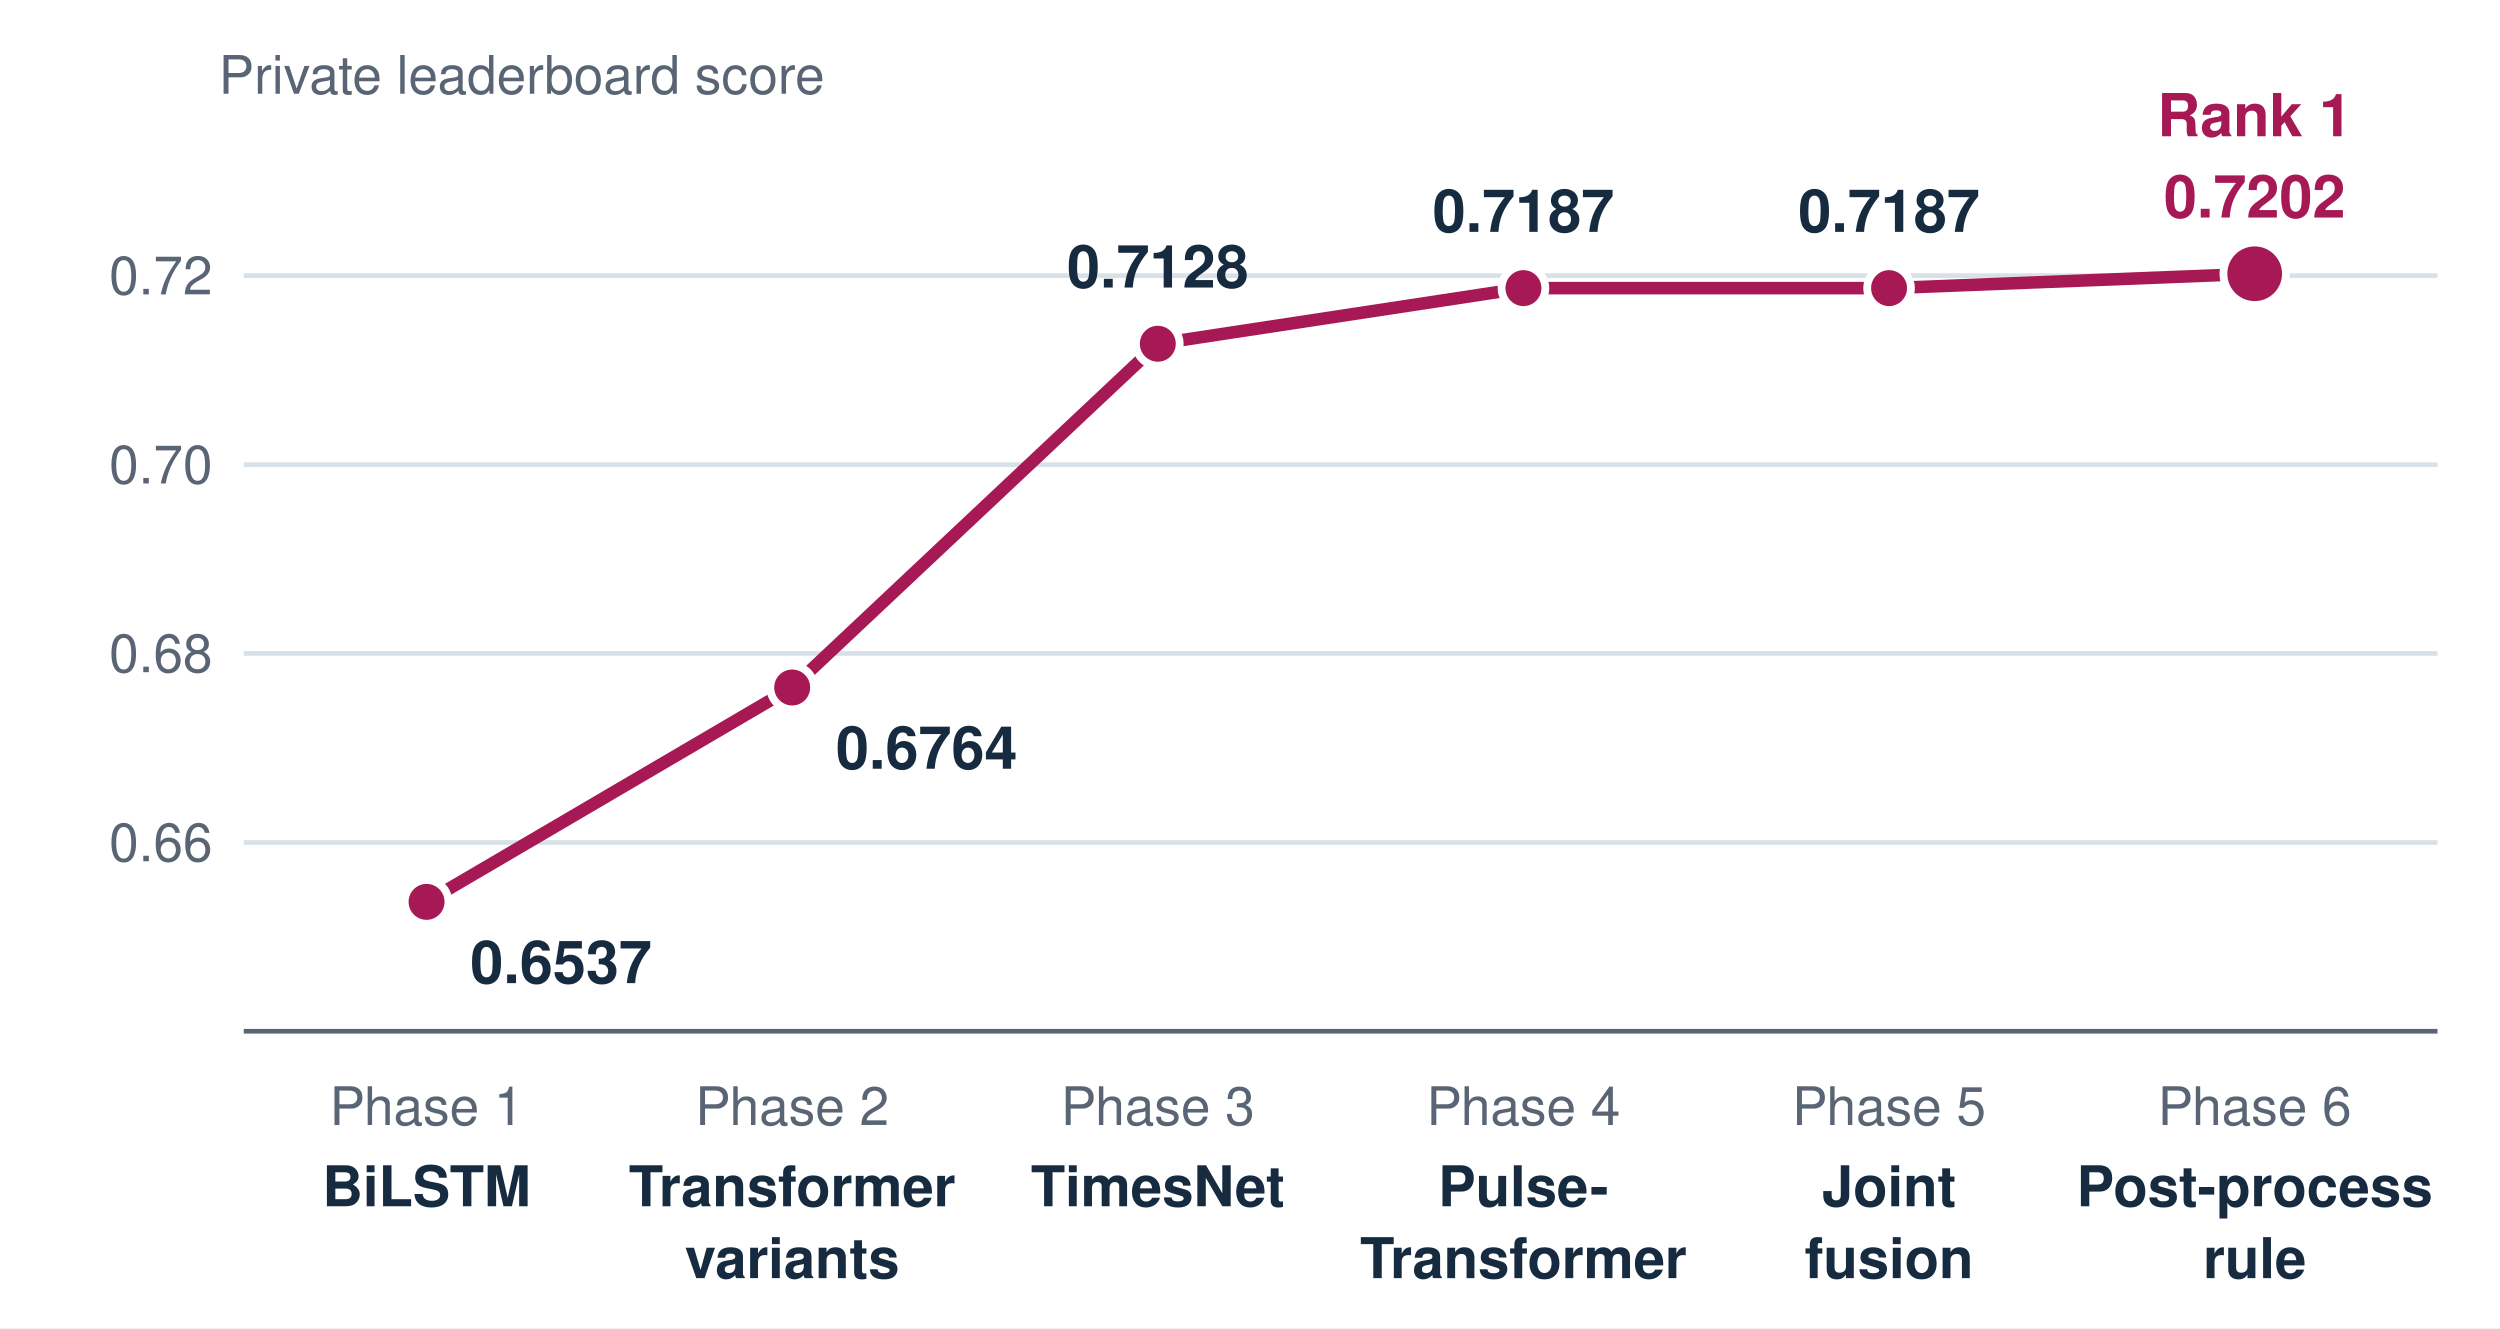
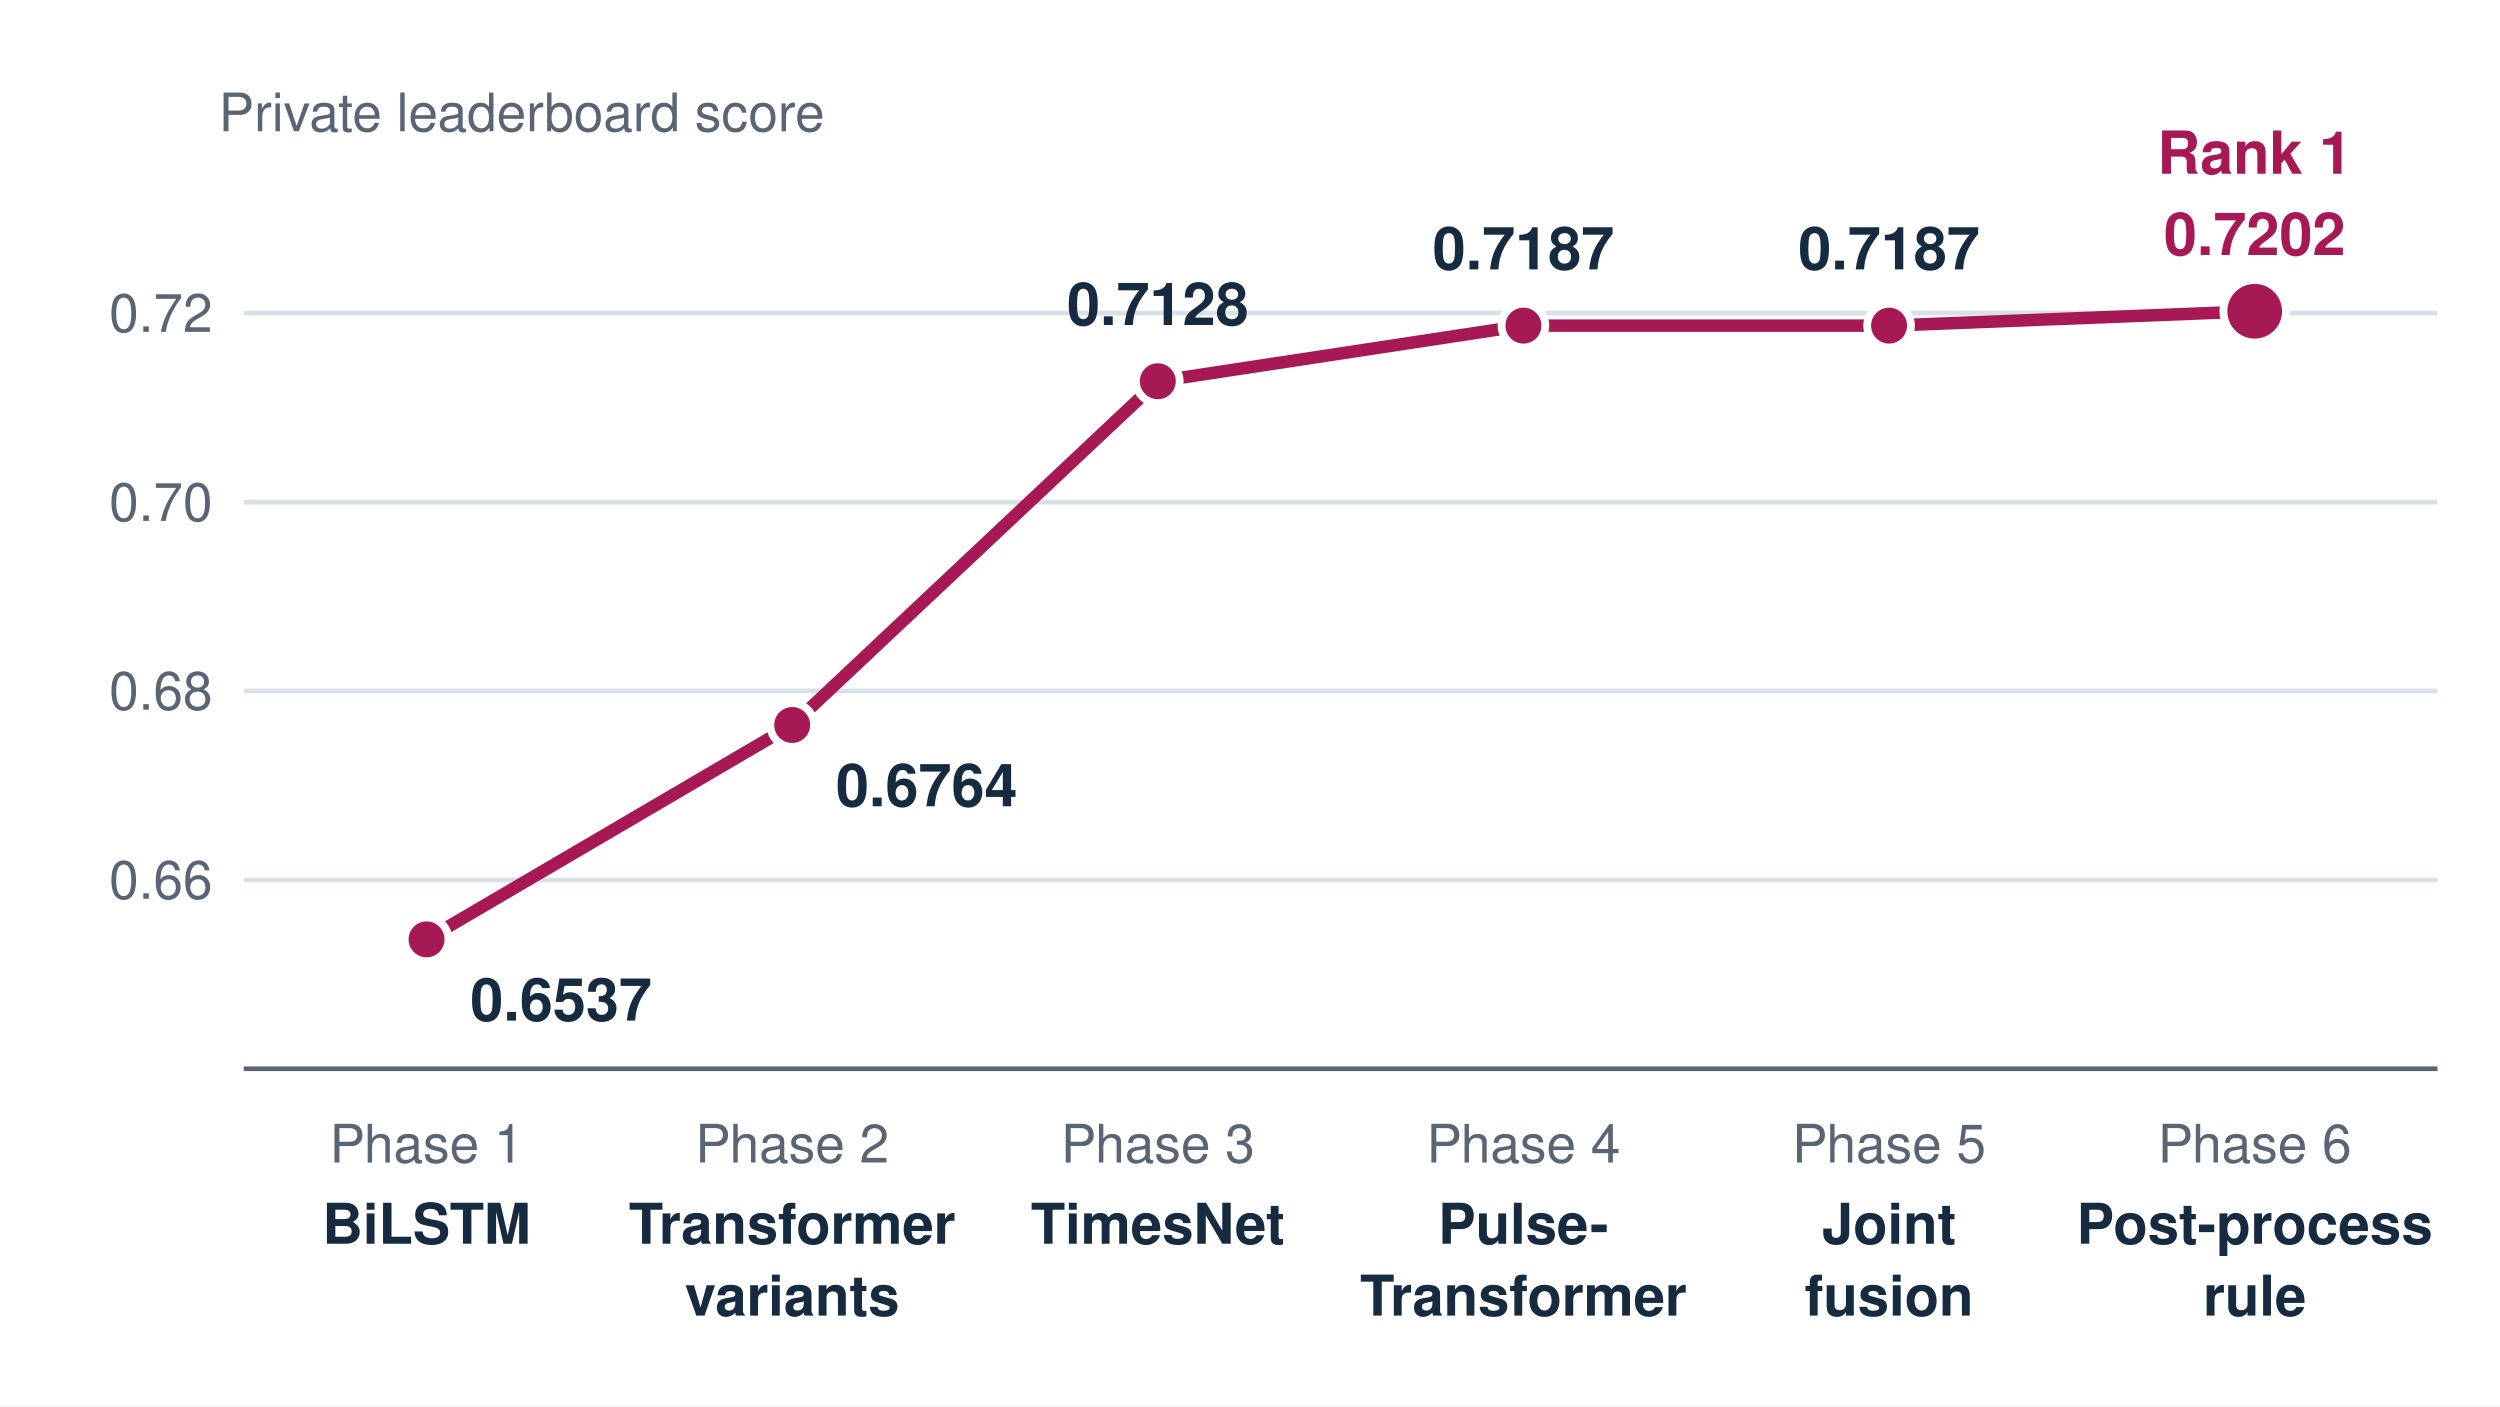
- <svg xmlns="http://www.w3.org/2000/svg" viewBox="0 0 800 425" font-family="Pretendard, -apple-system, BlinkMacSystemFont, 'Segoe UI', Helvetica, Arial, sans-serif">
-   <rect width="800" height="425" fill="#fff" />
+ <svg xmlns="http://www.w3.org/2000/svg" viewBox="0 -12 800 450" font-family="Pretendard, -apple-system, BlinkMacSystemFont, 'Segoe UI', Helvetica, Arial, sans-serif">
+   <rect y="-12" width="800" height="450" fill="#fff" />
  <text x="70" y="30" font-size="17" fill="#596574">Private leaderboard score</text>
  <line x1="78" x2="780" y1="269.6" y2="269.6" stroke="#d8e0e8" stroke-width="1.5" />
  <text x="68" y="275.6" font-size="17" fill="#596574" text-anchor="end">0.66</text>
  <line x1="78" x2="780" y1="209.1" y2="209.1" stroke="#d8e0e8" stroke-width="1.5" />
  <text x="68" y="215.1" font-size="17" fill="#596574" text-anchor="end">0.68</text>
  <line x1="78" x2="780" y1="148.7" y2="148.7" stroke="#d8e0e8" stroke-width="1.5" />
  <text x="68" y="154.7" font-size="17" fill="#596574" text-anchor="end">0.70</text>
  <line x1="78" x2="780" y1="88.2" y2="88.2" stroke="#d8e0e8" stroke-width="1.5" />
  <text x="68" y="94.2" font-size="17" fill="#596574" text-anchor="end">0.72</text>
  <line x1="78" x2="780" y1="330" y2="330" stroke="#596574" stroke-width="1.5" />
  <polyline fill="none" stroke="#a61955" stroke-width="4" stroke-linejoin="round" points="136.5,288.6 253.5,220.0 370.5,110.0 487.5,92.2 604.5,92.2 721.5,87.6" />
  <circle cx="136.5" cy="288.6" r="7" fill="#a61955" stroke="#fff" stroke-width="2.5" />
  <text x="150.5" y="314.6" font-size="19" font-weight="700" fill="#172b40" text-anchor="start">0.6537</text>
  <text x="136.5" y="360" font-size="17" fill="#596574" text-anchor="middle">Phase 1</text>
  <text x="136.5" y="386" font-size="18" font-weight="600" fill="#172b40" text-anchor="middle">BiLSTM</text>
  <circle cx="253.5" cy="220.0" r="7" fill="#a61955" stroke="#fff" stroke-width="2.5" />
  <text x="267.5" y="246.0" font-size="19" font-weight="700" fill="#172b40" text-anchor="start">0.6764</text>
  <text x="253.5" y="360" font-size="17" fill="#596574" text-anchor="middle">Phase 2</text>
  <text x="253.5" y="386" font-size="18" font-weight="600" fill="#172b40" text-anchor="middle">Transformer</text>
  <text x="253.5" y="409" font-size="18" font-weight="600" fill="#172b40" text-anchor="middle">variants</text>
  <circle cx="370.5" cy="110.0" r="7" fill="#a61955" stroke="#fff" stroke-width="2.5" />
  <text x="370.5" y="92.0" font-size="19" font-weight="700" fill="#172b40" text-anchor="middle">0.7128</text>
  <text x="370.5" y="360" font-size="17" fill="#596574" text-anchor="middle">Phase 3</text>
  <text x="370.5" y="386" font-size="18" font-weight="600" fill="#172b40" text-anchor="middle">TimesNet</text>
  <circle cx="487.5" cy="92.2" r="7" fill="#a61955" stroke="#fff" stroke-width="2.5" />
  <text x="487.5" y="74.2" font-size="19" font-weight="700" fill="#172b40" text-anchor="middle">0.7187</text>
  <text x="487.5" y="360" font-size="17" fill="#596574" text-anchor="middle">Phase 4</text>
  <text x="487.5" y="386" font-size="18" font-weight="600" fill="#172b40" text-anchor="middle">Pulse-</text>
  <text x="487.5" y="409" font-size="18" font-weight="600" fill="#172b40" text-anchor="middle">Transformer</text>
  <circle cx="604.5" cy="92.2" r="7" fill="#a61955" stroke="#fff" stroke-width="2.5" />
  <text x="604.5" y="74.2" font-size="19" font-weight="700" fill="#172b40" text-anchor="middle">0.7187</text>
  <text x="604.5" y="360" font-size="17" fill="#596574" text-anchor="middle">Phase 5</text>
  <text x="604.5" y="386" font-size="18" font-weight="600" fill="#172b40" text-anchor="middle">Joint</text>
  <text x="604.5" y="409" font-size="18" font-weight="600" fill="#172b40" text-anchor="middle">fusion</text>
  <circle cx="721.5" cy="87.6" r="10" fill="#a61955" stroke="#fff" stroke-width="2.5" />
  <text x="721.5" y="69.6" font-size="19" font-weight="700" fill="#a61955" text-anchor="middle">0.7202</text>
  <text x="721.5" y="360" font-size="17" fill="#596574" text-anchor="middle">Phase 6</text>
  <text x="721.5" y="386" font-size="18" font-weight="600" fill="#172b40" text-anchor="middle">Post-process</text>
  <text x="721.5" y="409" font-size="18" font-weight="600" fill="#172b40" text-anchor="middle">rule</text>
  <text x="721.5" y="43.6" font-size="19" font-weight="700" fill="#a61955" text-anchor="middle">Rank 1</text>
</svg>
